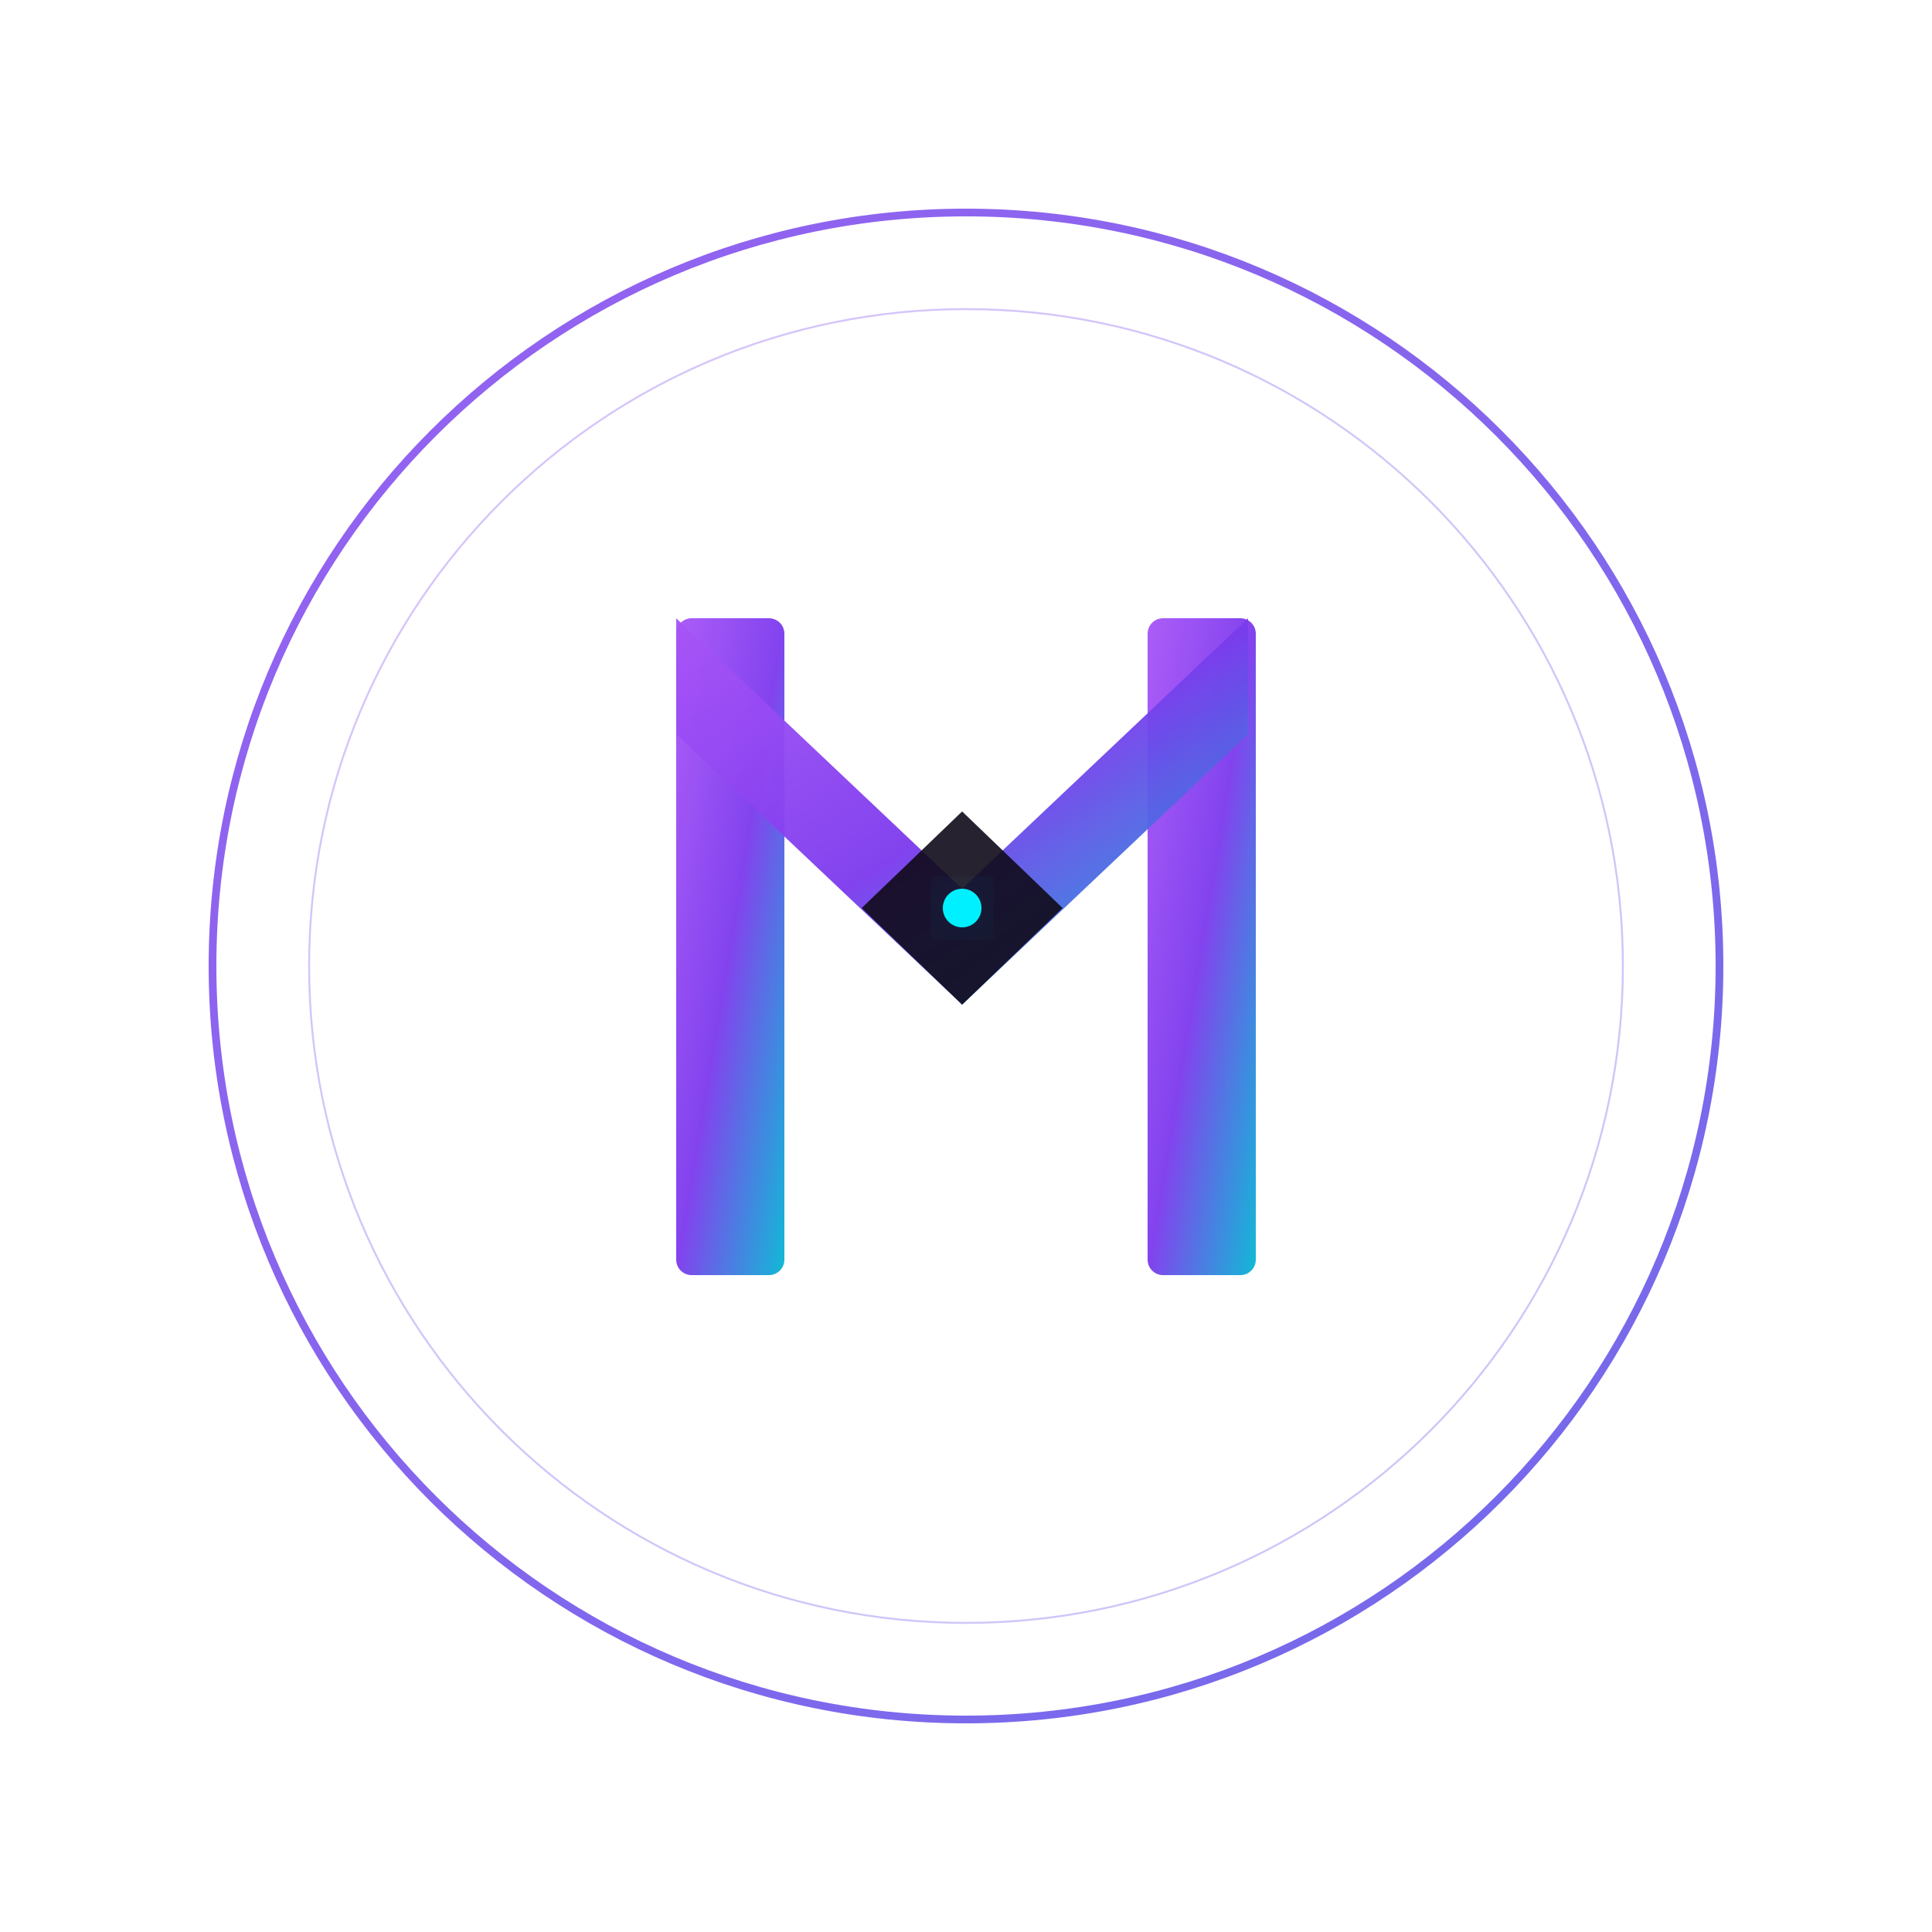
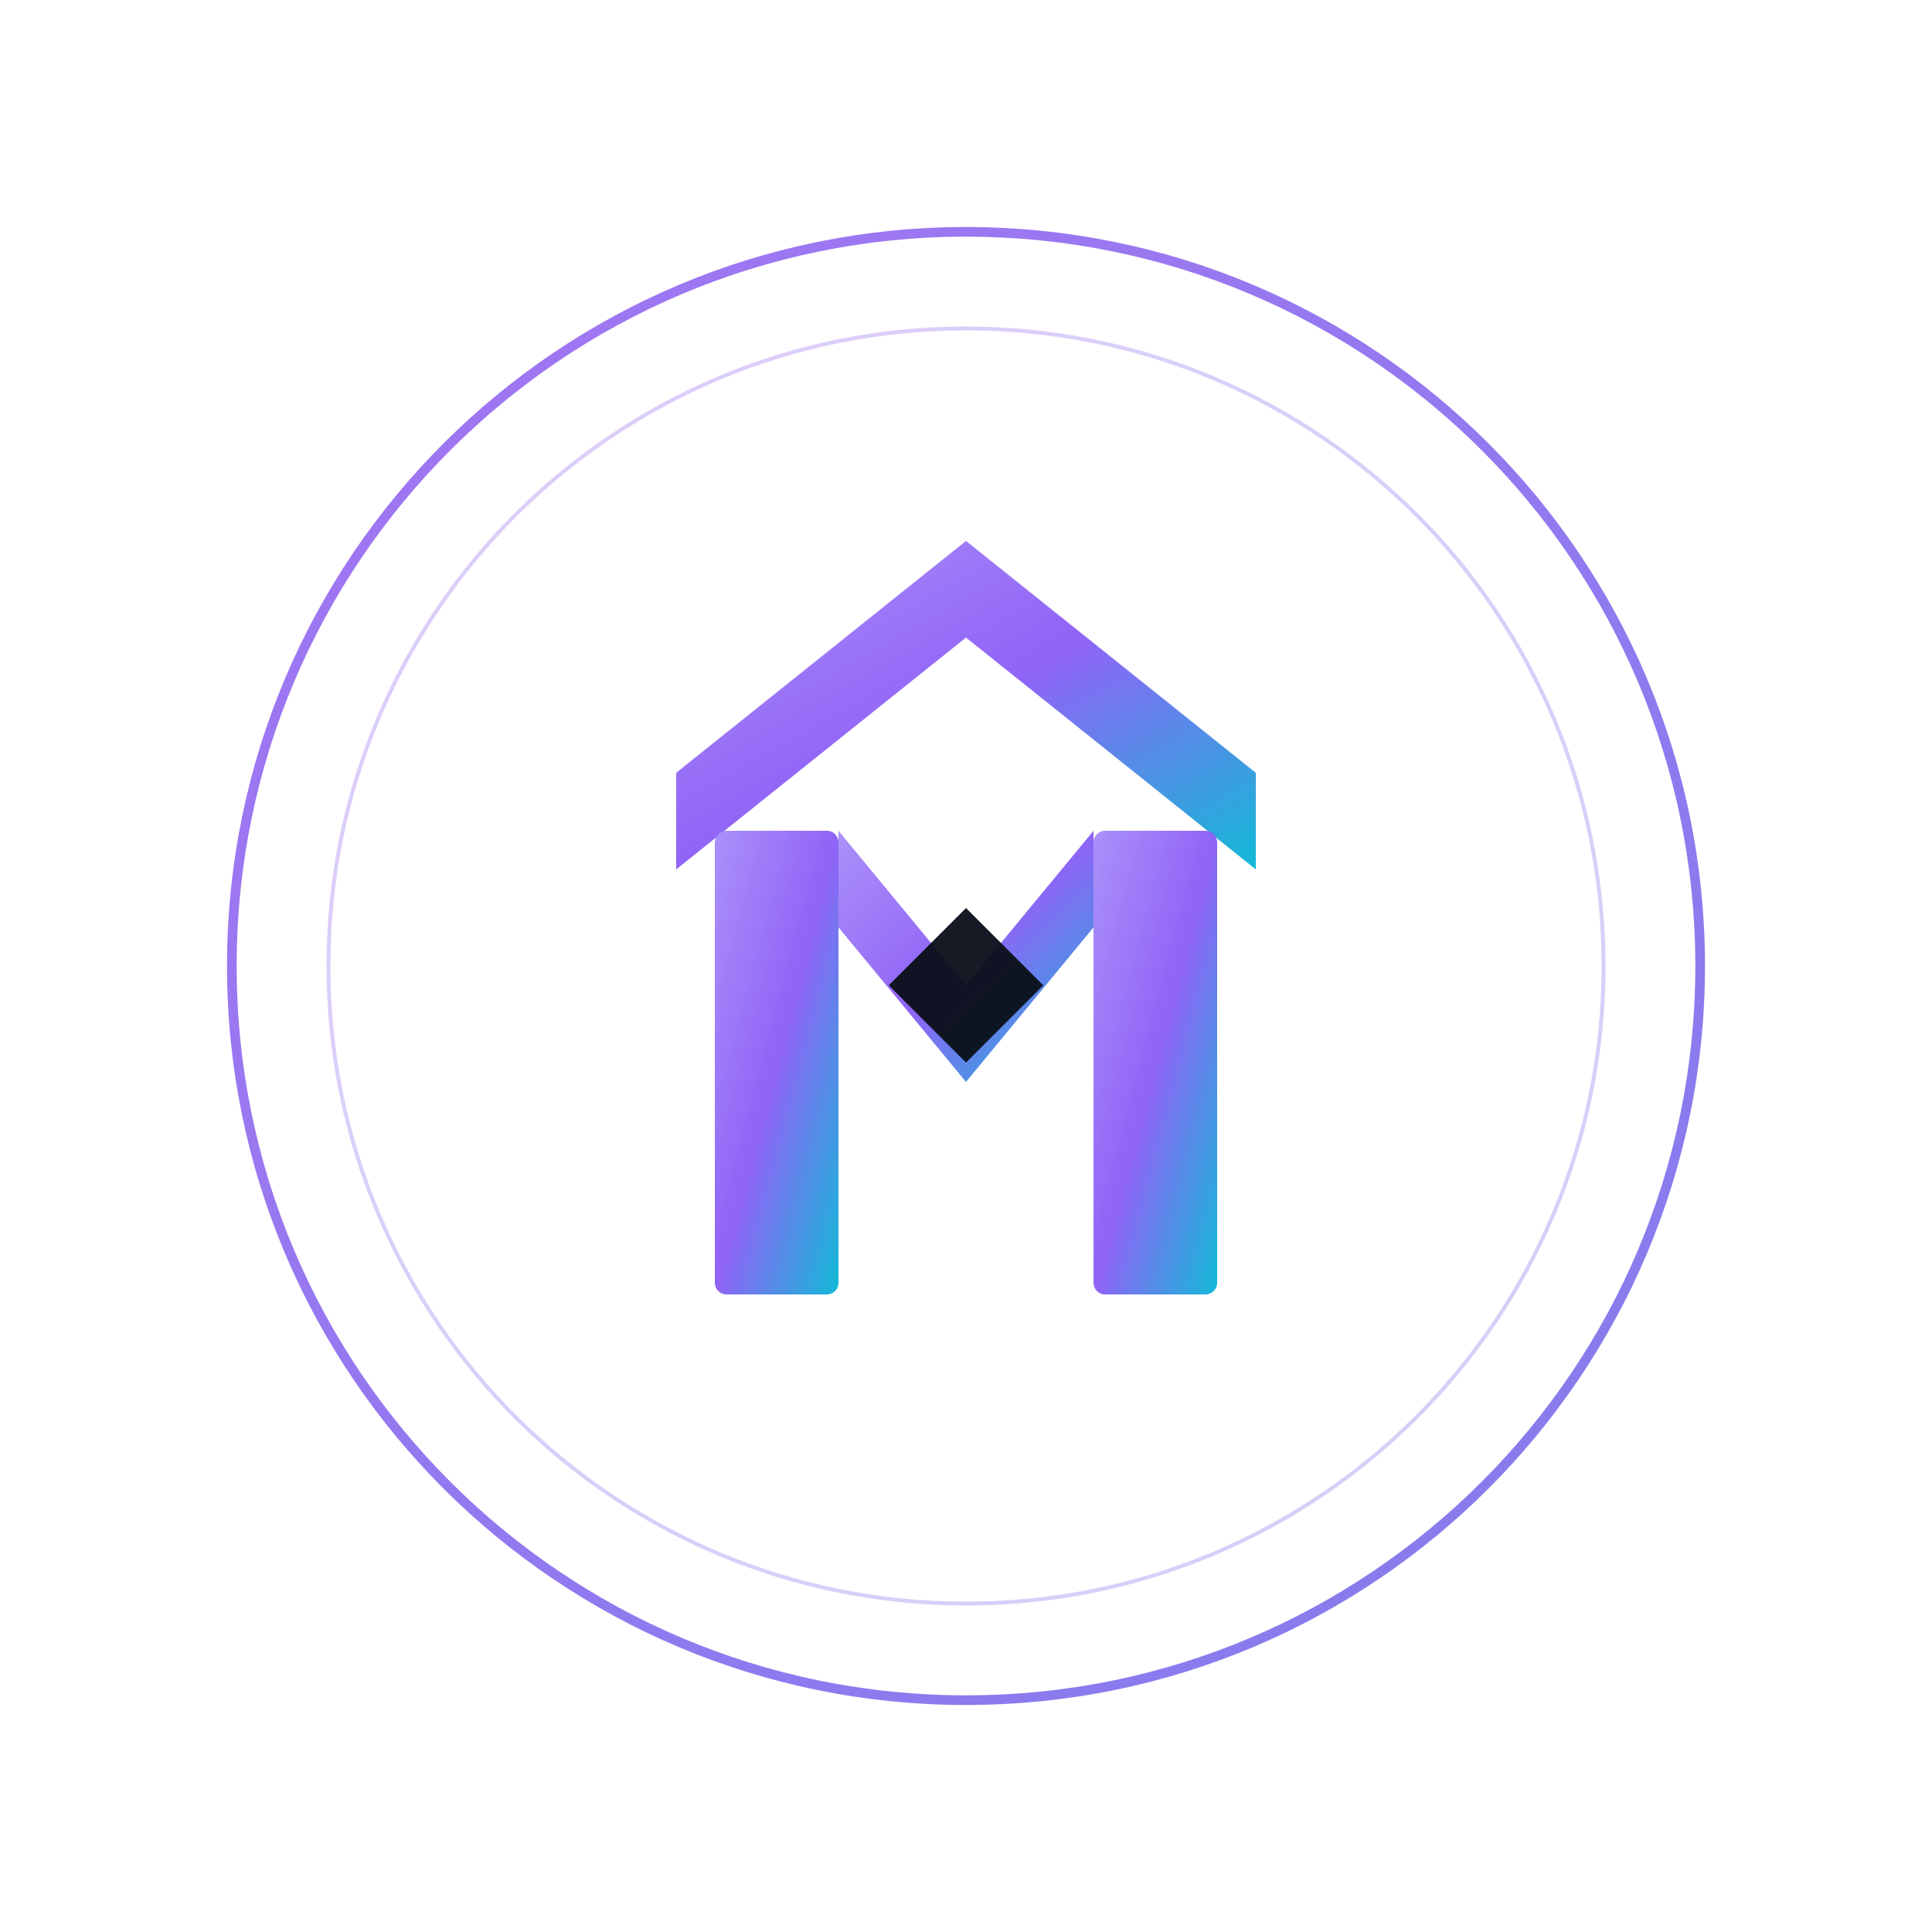
<svg xmlns="http://www.w3.org/2000/svg" width="500" height="500" viewBox="0 0 500 500" fill="none">
  <defs>
    <linearGradient id="mGrad" x1="0%" y1="0%" x2="100%" y2="100%">
-       <stop offset="0%" stop-color="#A855F7" />
-       <stop offset="50%" stop-color="#7C3AED" />
+       <stop offset="0%" stop-color="#A78BFA" />
+       <stop offset="50%" stop-color="#8B5CF6" />
      <stop offset="100%" stop-color="#06B6D4" />
    </linearGradient>
    <linearGradient id="ringGrad" x1="0%" y1="0%" x2="100%" y2="100%">
      <stop offset="0%" stop-color="#7C3AED" />
      <stop offset="100%" stop-color="#4F46E5" />
    </linearGradient>
-     <filter id="softGlow" x="-30%" y="-30%" width="160%" height="160%">
-       <feGaussianBlur stdDeviation="12" result="blur" />
+     <filter id="glow" x="-50%" y="-50%" width="200%" height="200%">
+       <feGaussianBlur stdDeviation="15" result="blur" />
      <feMerge>
        <feMergeNode in="blur" />
        <feMergeNode in="SourceGraphic" />
      </feMerge>
    </filter>
    <style>
-       .spin-slow { animation: spinSlow 20s linear infinite; transform-origin: 250px 250px; }
-       .pulse-soft { animation: pulseSoft 3s ease-in-out infinite; }
- 
-       @keyframes spinSlow {
-         from { transform: rotate(0deg); }
-         to { transform: rotate(360deg); }
-       }
-       @keyframes pulseSoft {
-         0%, 100% { opacity: 0.6; }
-         50% { opacity: 1; }
-       }
+       .spin { animation: spin 25s linear infinite; transform-origin: 250px 250px; }
+       @keyframes spin { from { transform: rotate(0deg); } to { transform: rotate(360deg); } }
    </style>
  </defs>
-   <g class="spin-slow">
-     <circle cx="250" cy="250" r="195" stroke="url(#ringGrad)" stroke-width="2" fill="none" opacity="0.8" />
+   <g class="spin">
+     <circle cx="250" cy="250" r="190" stroke="url(#ringGrad)" stroke-width="2.5" fill="none" opacity="0.7" />
  </g>
-   <circle cx="250" cy="250" r="170" stroke="url(#ringGrad)" stroke-width="0.5" fill="none" opacity="0.3" />
-   <rect x="175" y="160" width="28" height="170" rx="4" fill="url(#mGrad)" opacity="0.95" />
-   <rect x="297" y="160" width="28" height="170" rx="4" fill="url(#mGrad)" opacity="0.95" />
-   <path d="M175 160 L249 230 L323 160 L323 190 L249 260 L175 190 Z" fill="url(#mGrad)" opacity="0.95" />
-   <polygon points="249,210 275,235 249,260 223,235" fill="#0F0A1A" opacity="0.9" />
-   <circle cx="249" cy="235" r="5" fill="#00F0FF" class="pulse-soft" filter="url(#softGlow)" />
+   <circle cx="250" cy="250" r="165" stroke="url(#ringGrad)" stroke-width="1" fill="none" opacity="0.25" />
+   <path d="M175 200 L250 140 L325 200 L325 225 L250 165 L175 225 Z" fill="url(#mGrad)" opacity="0.95" />
+   <rect x="185" y="215" width="32" height="120" rx="3" fill="url(#mGrad)" opacity="0.95" />
+   <rect x="283" y="215" width="32" height="120" rx="3" fill="url(#mGrad)" opacity="0.95" />
+   <path d="M217 215 L250 255 L283 215 L283 240 L250 280 L217 240 Z" fill="url(#mGrad)" opacity="0.95" />
+   <polygon points="250,235 270,255 250,275 230,255" fill="#0B0F19" opacity="0.95" />
</svg>
